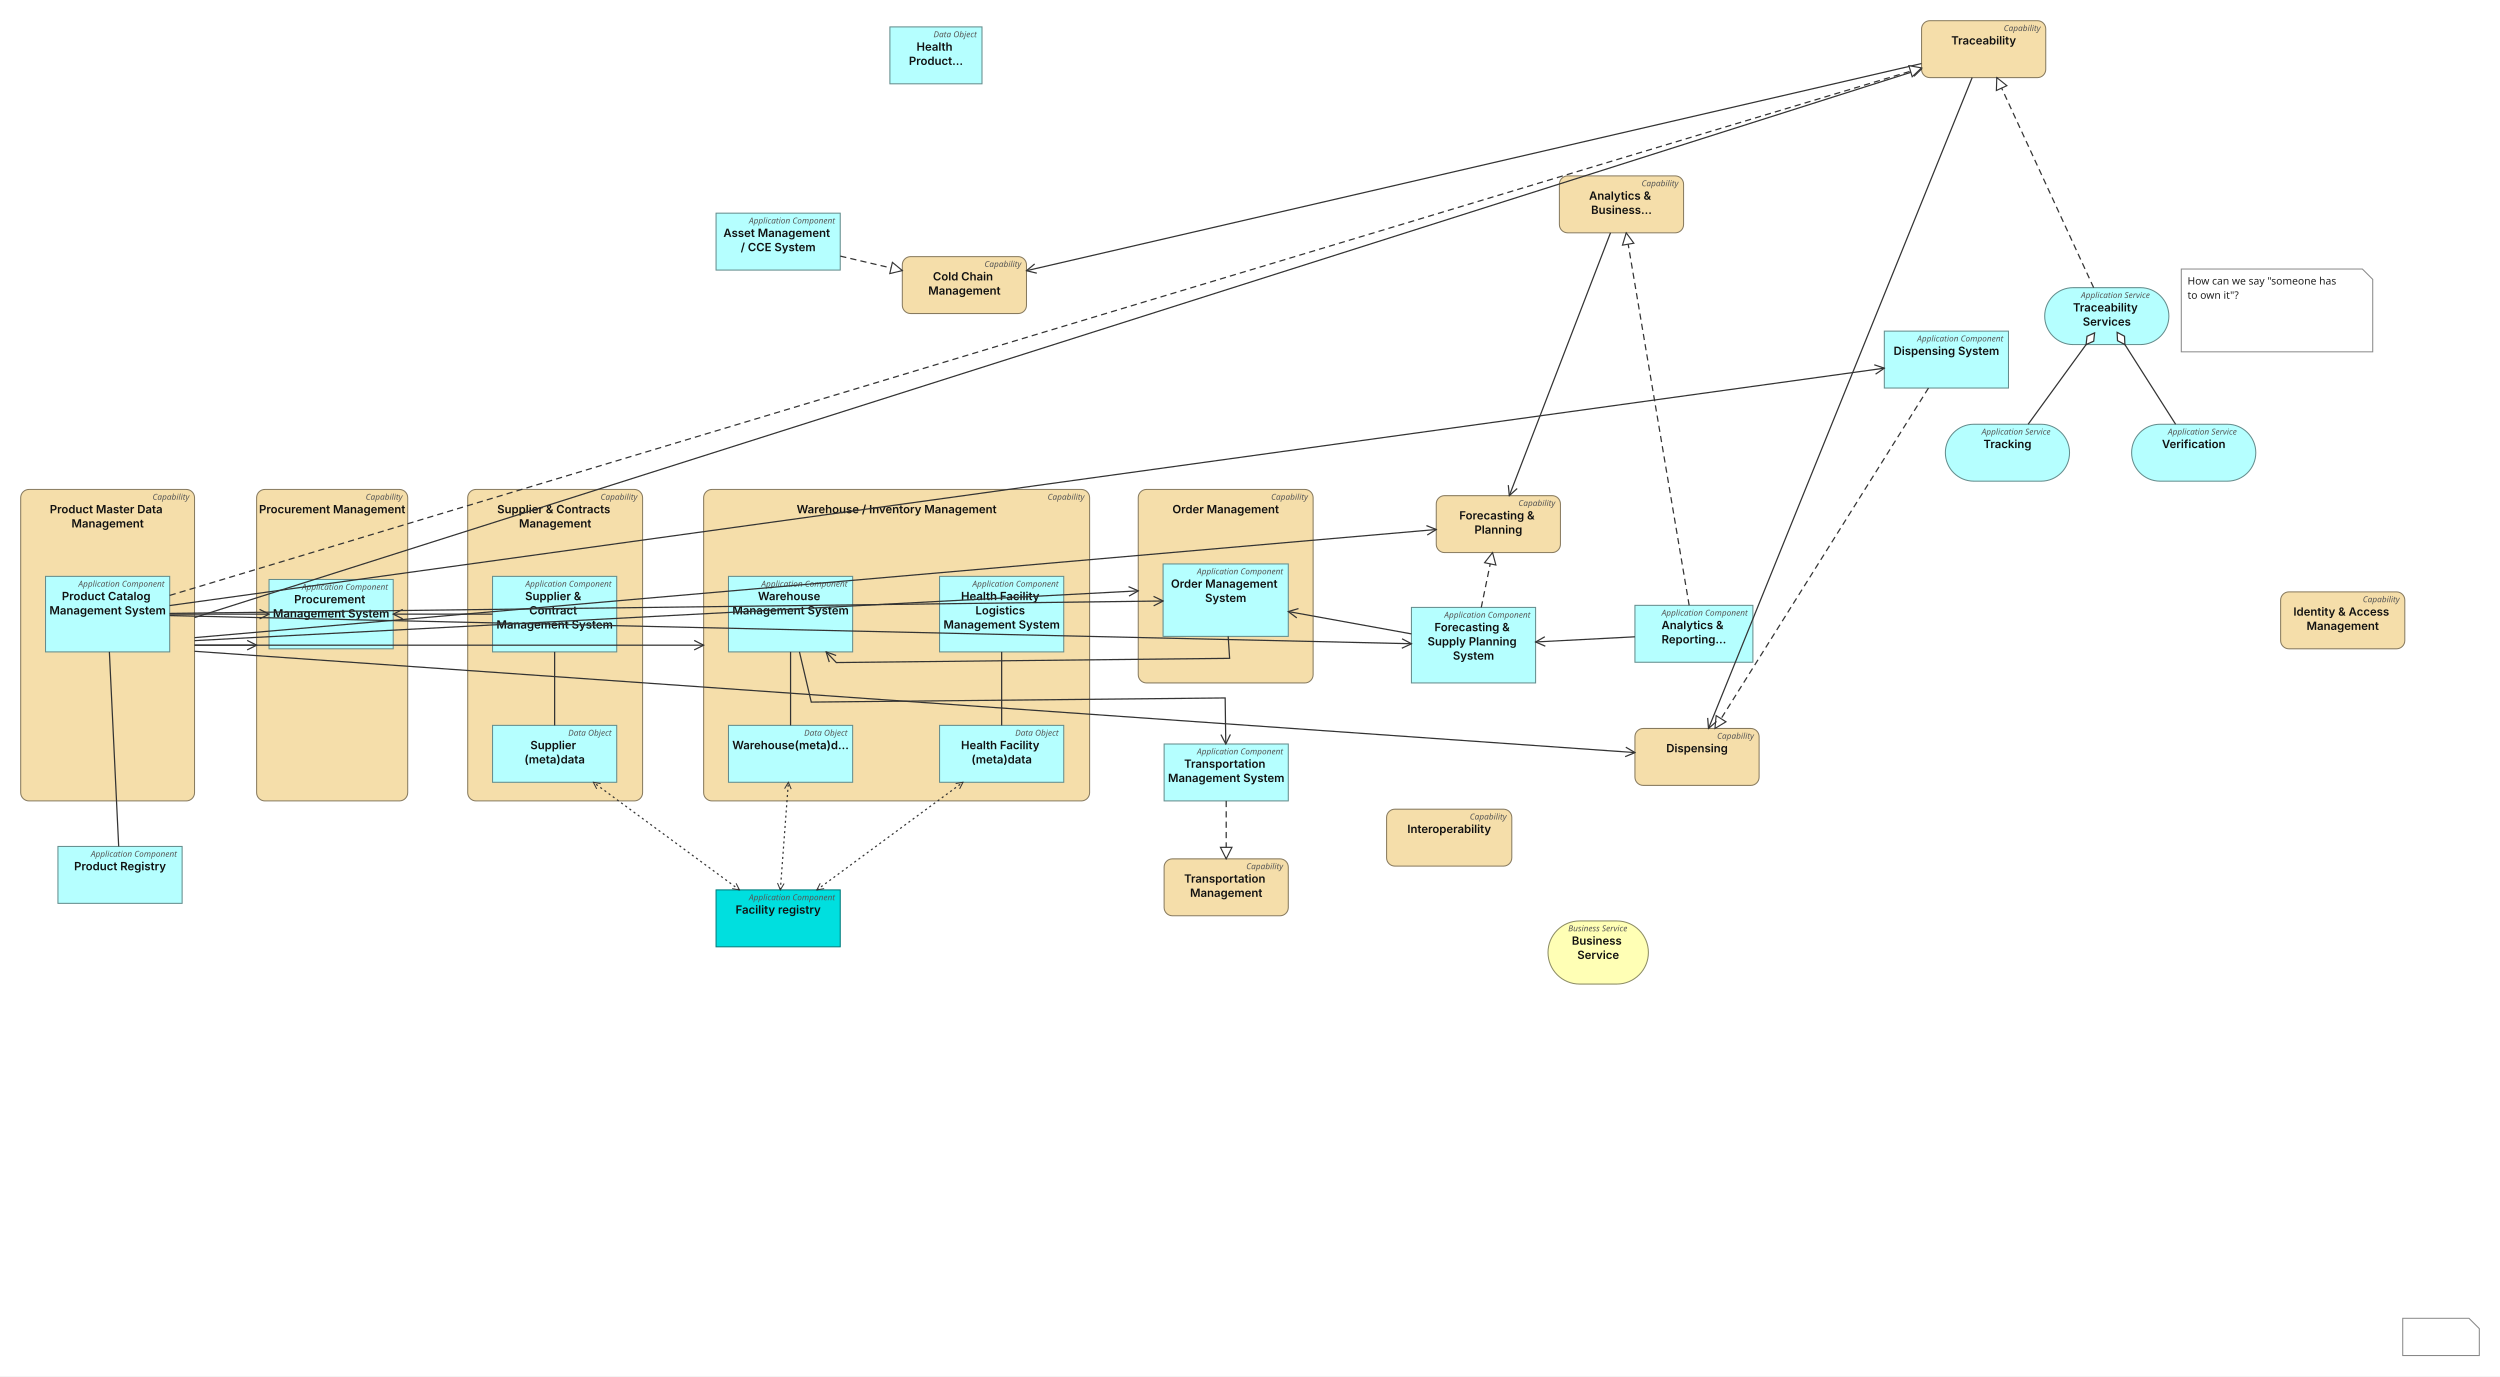
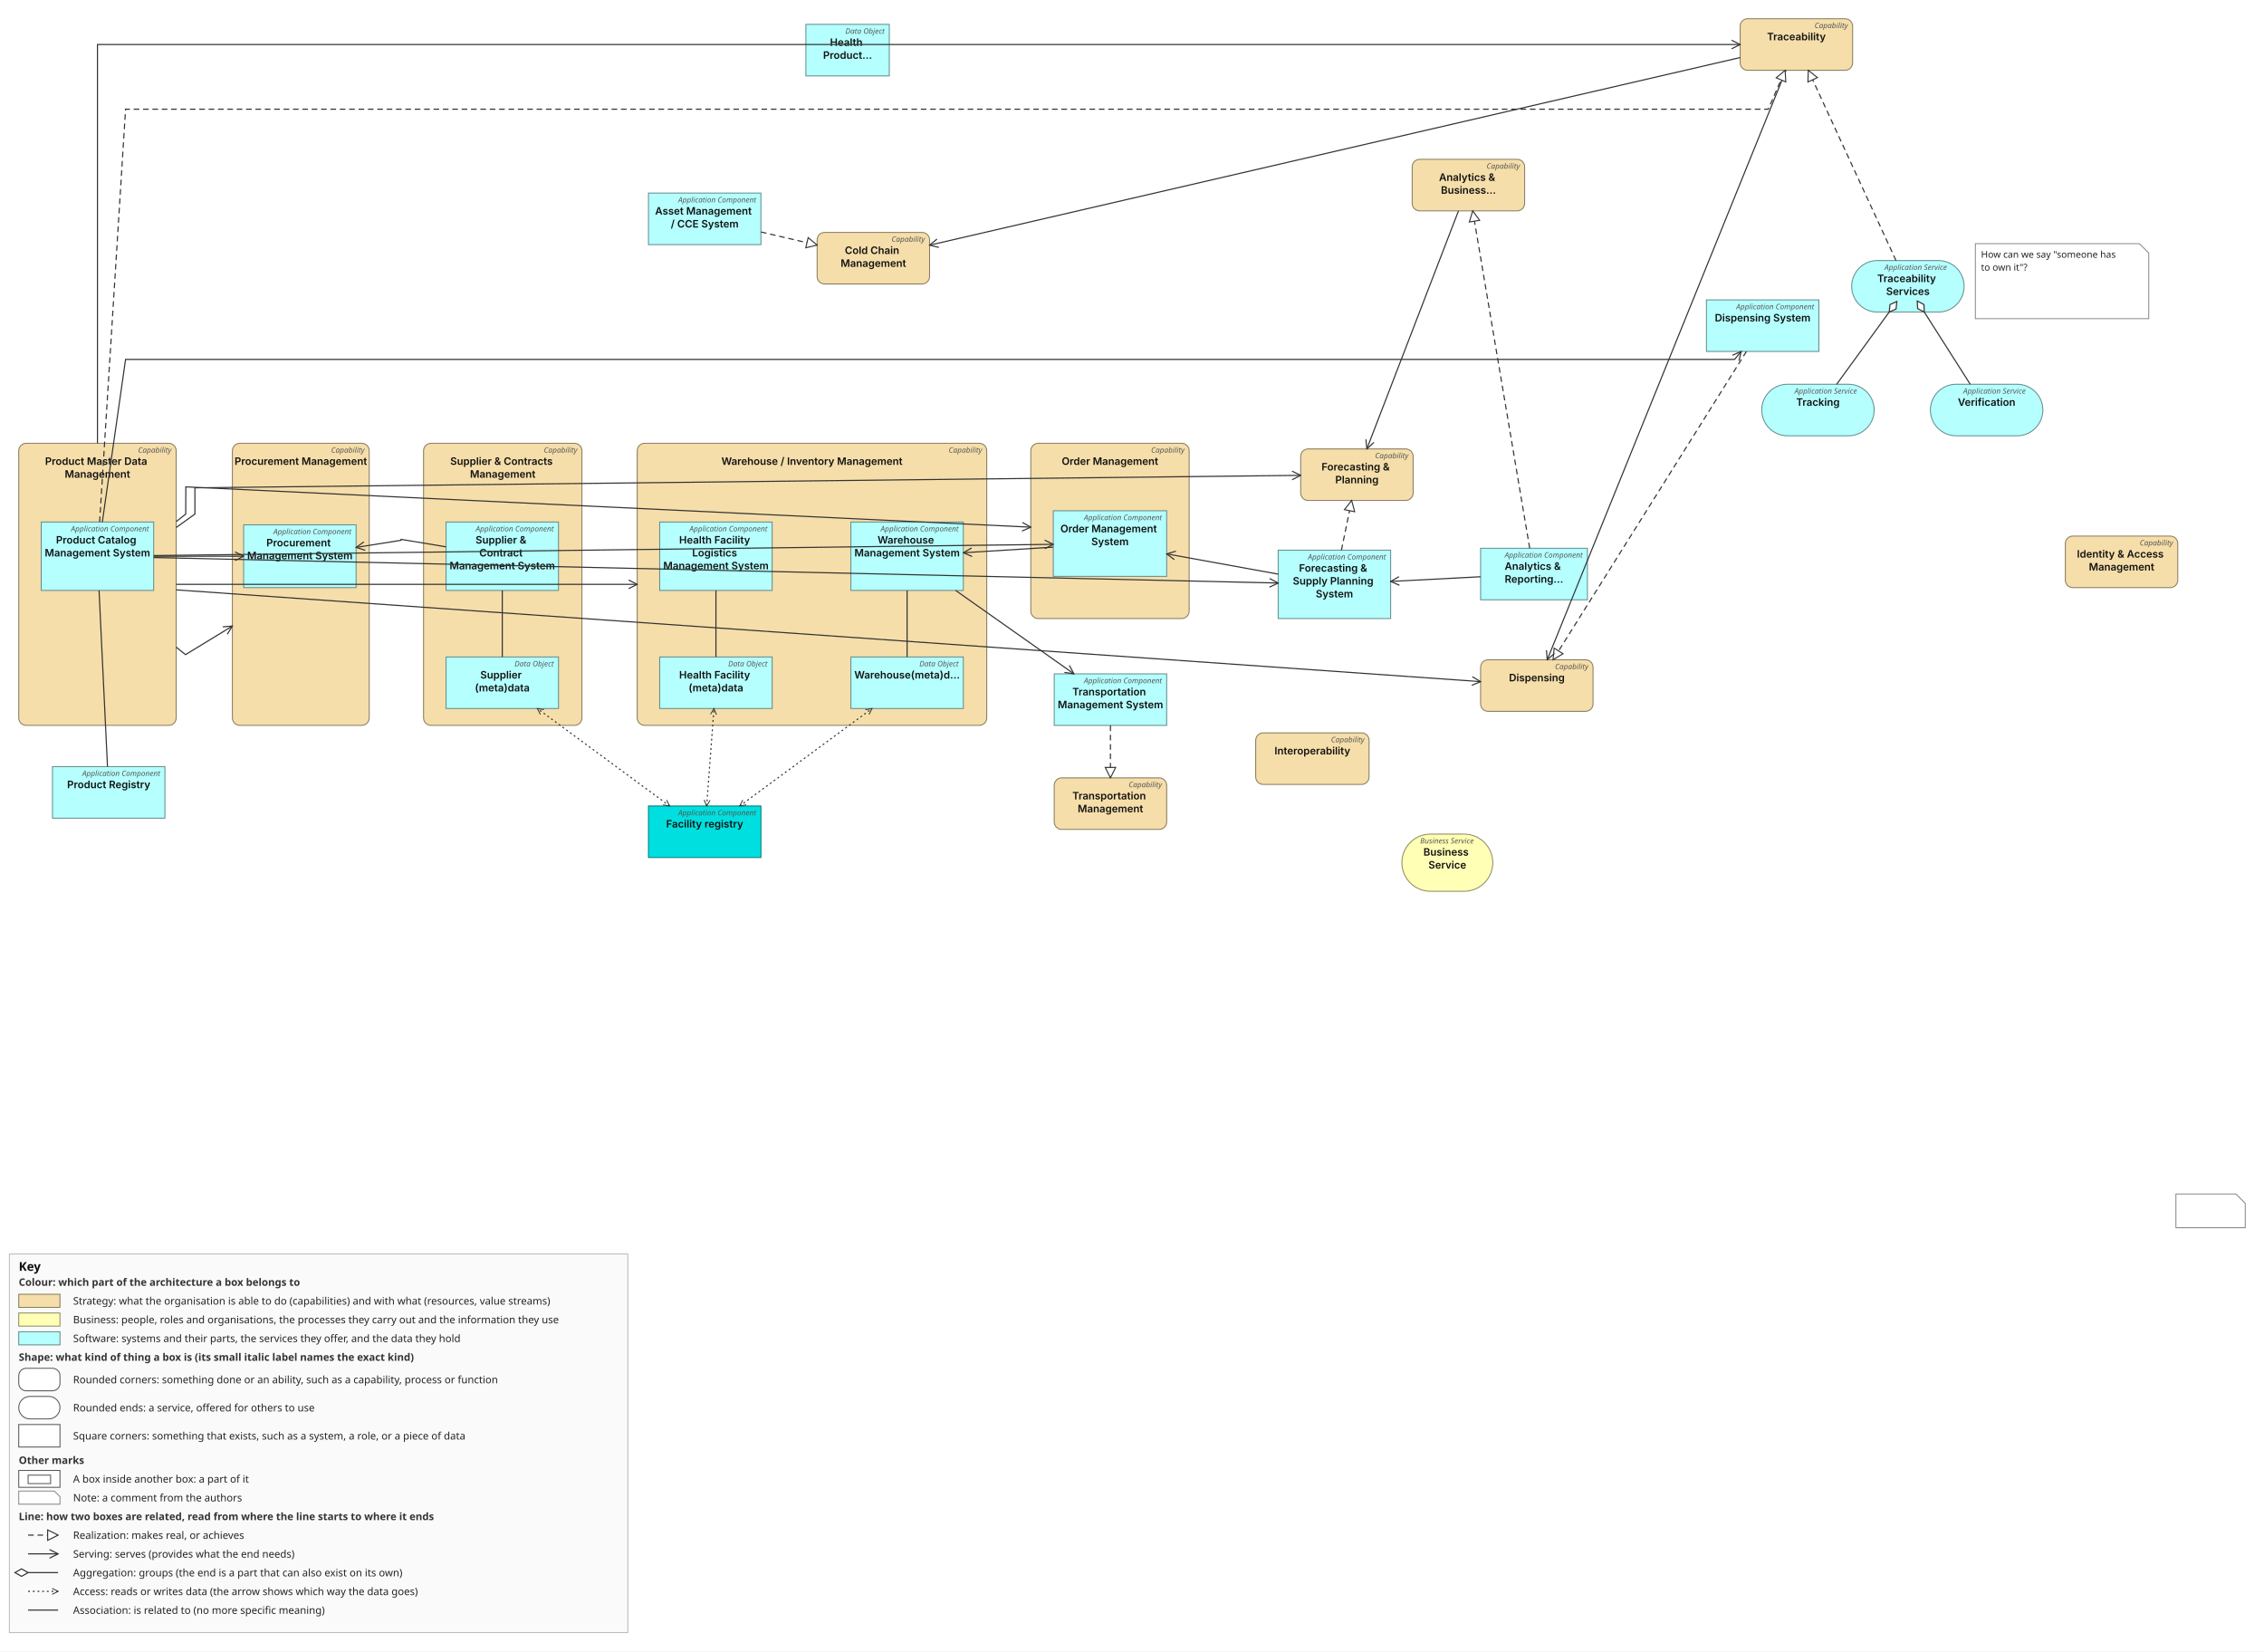
- <svg xmlns="http://www.w3.org/2000/svg" viewBox="148 382 2416 1330" width="2416" height="1330" role="img" aria-labelledby="av-title">
+ <svg xmlns="http://www.w3.org/2000/svg" viewBox="148 382 2416 1762" width="2416" height="1762" role="img" aria-labelledby="av-title">
  <style>
.av-name{font:600 11px system-ui,-apple-system,"Segoe UI",sans-serif;fill:#111}
.av-type{font:italic 8px system-ui,sans-serif;fill:#555}
.av-group{font:600 11px system-ui,sans-serif;fill:#333}
.av-note{font:10px system-ui,sans-serif;fill:#222}
+ .av-key{font:11px system-ui,sans-serif;fill:#222}
+ .av-keyh{font:600 11px system-ui,sans-serif;fill:#333}
+ .av-keyt{font:700 13px system-ui,sans-serif;fill:#111}
.av-rel{font:9px system-ui,sans-serif;fill:#333;paint-order:stroke;stroke:#fff;stroke-width:3px}
a:hover rect,a:hover polygon,a:focus rect,a:focus polygon{stroke:#06c;stroke-width:2.5}
</style>
  <defs>
    <marker id="arrow-open" viewBox="0 0 12 12" refX="11" refY="6" markerWidth="11" markerHeight="11" orient="auto-start-reverse" markerUnits="userSpaceOnUse">
      <path d="M1 1 L11 6 L1 11" fill="none" stroke="#333" stroke-width="1.3" />
    </marker>
    <marker id="arrow-filled" viewBox="0 0 12 12" refX="11" refY="6" markerWidth="11" markerHeight="11" orient="auto-start-reverse" markerUnits="userSpaceOnUse">
      <path d="M1 1 L11 6 L1 11 Z" fill="#333" />
    </marker>
    <marker id="arrow-small" viewBox="0 0 10 10" refX="9" refY="5" markerWidth="8" markerHeight="8" orient="auto-start-reverse" markerUnits="userSpaceOnUse">
      <path d="M1 1 L9 5 L1 9" fill="none" stroke="#333" stroke-width="1.2" />
    </marker>
    <marker id="triangle-hollow" viewBox="0 0 14 14" refX="13" refY="7" markerWidth="13" markerHeight="13" orient="auto-start-reverse" markerUnits="userSpaceOnUse">
      <path d="M1 1 L13 7 L1 13 Z" fill="#fff" stroke="#333" stroke-width="1.2" />
    </marker>
    <marker id="diamond-filled" viewBox="0 0 16 10" refX="1" refY="5" markerWidth="16" markerHeight="10" orient="auto-start-reverse" markerUnits="userSpaceOnUse">
      <path d="M1 5 L8 1 L15 5 L8 9 Z" fill="#333" />
    </marker>
    <marker id="diamond-hollow" viewBox="0 0 16 10" refX="1" refY="5" markerWidth="16" markerHeight="10" orient="auto-start-reverse" markerUnits="userSpaceOnUse">
      <path d="M1 5 L8 1 L15 5 L8 9 Z" fill="#fff" stroke="#333" stroke-width="1.2" />
    </marker>
    <marker id="dot" viewBox="0 0 8 8" refX="4" refY="4" markerWidth="7" markerHeight="7" orient="auto" markerUnits="userSpaceOnUse">
      <circle cx="4" cy="4" r="3.2" fill="#333" />
    </marker>
    <pattern id="missing" width="8" height="8" patternUnits="userSpaceOnUse" patternTransform="rotate(45)">
      <rect width="8" height="8" fill="#fff" />
      <line x1="0" y1="0" x2="0" y2="8" stroke="#d33" stroke-width="2" />
    </pattern>
  </defs>
-   <rect x="148" y="382" width="2416" height="1330" fill="#fff" />
-   <a href="../../../en/dpi-h-ra/archimate/0.2.0/elements/id-4f7d1037d878435aa3a0fbdcee0c685b/" target="_top">
+   <rect x="148" y="382" width="2416" height="1762" fill="#fff" />
+   <a href="../../../en/dpi-h-ra/archimate/0.2.0/elements/forecasting-supply-planning-system/" target="_top">
    <rect x="1512" y="969" width="120" height="73" fill="#b5ffff" stroke="#648c8c" stroke-width="1" />
    <text class="av-type" x="1627" y="979" text-anchor="end">Application Component</text>
    <text class="av-name" x="1572" y="992" text-anchor="middle">
      <tspan x="1572" dy="0">Forecasting &amp;</tspan>
      <tspan x="1572" dy="13.75">Supply Planning</tspan>
      <tspan x="1572" dy="13.75">System</tspan>
    </text>
  </a>
-   <a href="../../../en/dpi-h-ra/archimate/0.2.0/elements/id-ba1ec21bae4641378c56f714f72042d7/" target="_top">
+   <a href="../../../en/dpi-h-ra/archimate/0.2.0/elements/transportation-management-system/" target="_top">
    <rect x="1273" y="1101" width="120" height="55" fill="#b5ffff" stroke="#648c8c" stroke-width="1" />
    <text class="av-type" x="1388" y="1111" text-anchor="end">Application Component</text>
    <text class="av-name" x="1333" y="1124" text-anchor="middle">
      <tspan x="1333" dy="0">Transportation</tspan>
      <tspan x="1333" dy="13.75">Management System</tspan>
    </text>
  </a>
-   <a href="../../../en/dpi-h-ra/archimate/0.2.0/elements/id-370b6bdcb29449c9be74644ffacc94aa/" target="_top">
+   <a href="../../../en/dpi-h-ra/archimate/0.2.0/elements/dispensing-system/" target="_top">
    <rect x="1969" y="702" width="120" height="55" fill="#b5ffff" stroke="#648c8c" stroke-width="1" />
    <text class="av-type" x="2084" y="712" text-anchor="end">Application Component</text>
    <text class="av-name" x="2029" y="725" text-anchor="middle">
      <tspan x="2029" dy="0">Dispensing System</tspan>
    </text>
  </a>
-   <a href="../../../en/dpi-h-ra/archimate/0.2.0/elements/id-3fd92d497ca040c8a436f355c0b68770/" target="_top">
+   <a href="../../../en/dpi-h-ra/archimate/0.2.0/elements/analytics-reporting-platform/" target="_top">
    <rect x="1728" y="967" width="114" height="55" fill="#b5ffff" stroke="#648c8c" stroke-width="1" />
    <text class="av-type" x="1837" y="977" text-anchor="end">Application Component</text>
    <text class="av-name" x="1785" y="990" text-anchor="middle">
      <tspan x="1785" dy="0">Analytics &amp;</tspan>
      <tspan x="1785" dy="13.75">Reporting…</tspan>
    </text>
  </a>
-   <a href="../../../en/dpi-h-ra/archimate/0.2.0/elements/id-615467fd36ab4ef083847eee4aeb8ec5/" target="_top">
+   <a href="../../../en/dpi-h-ra/archimate/0.2.0/elements/identity-access-management/" target="_top">
    <rect x="2352" y="954" width="120" height="55" rx="8" fill="#f5deaa" stroke="#877a5e" stroke-width="1" />
    <text class="av-type" x="2467" y="964" text-anchor="end">Capability</text>
    <text class="av-name" x="2412" y="977" text-anchor="middle">
      <tspan x="2412" dy="0">Identity &amp; Access</tspan>
      <tspan x="2412" dy="13.75">Management</tspan>
    </text>
  </a>
-   <a href="../../../en/dpi-h-ra/archimate/0.2.0/elements/id-e2ed4ab2df2f4090aca7ca6864e2972e/" target="_top">
+   <a href="../../../en/dpi-h-ra/archimate/0.2.0/elements/asset-management-cce-system/" target="_top">
    <rect x="840" y="588" width="120" height="55" fill="#b5ffff" stroke="#648c8c" stroke-width="1" />
    <text class="av-type" x="955" y="598" text-anchor="end">Application Component</text>
    <text class="av-name" x="900" y="611" text-anchor="middle">
      <tspan x="900" dy="0">Asset Management</tspan>
      <tspan x="900" dy="13.75">/ CCE System</tspan>
    </text>
  </a>
-   <a href="../../../en/dpi-h-ra/archimate/0.2.0/elements/id-4fa548b8175c4937b46f9d11f9e974ae/" target="_top">
+   <a href="../../../en/dpi-h-ra/archimate/0.2.0/elements/interoperability/" target="_top">
    <rect x="1488" y="1164" width="121" height="55" rx="8" fill="#f5deaa" stroke="#877a5e" stroke-width="1" />
    <text class="av-type" x="1604" y="1174" text-anchor="end">Capability</text>
    <text class="av-name" x="1548.5" y="1187" text-anchor="middle">
      <tspan x="1548.5" dy="0">Interoperability</tspan>
    </text>
  </a>
-   <a href="../../../en/dpi-h-ra/archimate/0.2.0/elements/id-5f6d9b9678824b37b95952735420ae8d/" target="_top">
+   <a href="../../../en/dpi-h-ra/archimate/0.2.0/elements/facility-registry/" target="_top">
    <rect x="840" y="1242" width="120" height="55" fill="#00dfdf" stroke="#007b7b" stroke-width="1" />
    <text class="av-type" x="955" y="1252" text-anchor="end">Application Component</text>
    <text class="av-name" x="900" y="1265" text-anchor="middle">
      <tspan x="900" dy="0">Facility registry</tspan>
    </text>
  </a>
-   <a href="../../../en/dpi-h-ra/archimate/0.2.0/elements/id-fdce32337758449aab42701096622582/" target="_top">
+   <a href="../../../en/dpi-h-ra/archimate/0.2.0/elements/traceability-services/" target="_top">
    <rect x="2124" y="660" width="120" height="55" rx="27.5" fill="#b5ffff" stroke="#648c8c" stroke-width="1" />
    <text class="av-type" x="2225.667" y="670" text-anchor="end">Application Service</text>
    <text class="av-name" x="2184" y="683" text-anchor="middle">
      <tspan x="2184" dy="0">Traceability</tspan>
      <tspan x="2184" dy="13.75">Services</tspan>
    </text>
  </a>
-   <a href="../../../en/dpi-h-ra/archimate/0.2.0/elements/id-49566812cc844dc4b1c2a1c08aac20a5/" target="_top">
+   <a href="../../../en/dpi-h-ra/archimate/0.2.0/elements/tracking/" target="_top">
    <rect x="2028" y="792" width="120" height="55" rx="27.5" fill="#b5ffff" stroke="#648c8c" stroke-width="1" />
    <text class="av-type" x="2129.667" y="802" text-anchor="end">Application Service</text>
    <text class="av-name" x="2088" y="815" text-anchor="middle">
      <tspan x="2088" dy="0">Tracking</tspan>
    </text>
  </a>
-   <a href="../../../en/dpi-h-ra/archimate/0.2.0/elements/id-32999d2977774d8e96b486173dbfd01d/" target="_top">
+   <a href="../../../en/dpi-h-ra/archimate/0.2.0/elements/verification/" target="_top">
    <rect x="2208" y="792" width="120" height="55" rx="27.5" fill="#b5ffff" stroke="#648c8c" stroke-width="1" />
    <text class="av-type" x="2309.667" y="802" text-anchor="end">Application Service</text>
    <text class="av-name" x="2268" y="815" text-anchor="middle">
      <tspan x="2268" dy="0">Verification</tspan>
    </text>
  </a>
  <g class="av-n">
    <polygon points="2256,642 2431,642 2441,652 2441,722 2256,722" fill="#ffffff" stroke="#888" />
    <text class="av-note" x="2262" y="657">
      <tspan x="2262" dy="0">How can we say "someone has</tspan>
      <tspan x="2262" dy="13.75">to own it"?</tspan>
    </text>
  </g>
-   <a href="../../../en/dpi-h-ra/archimate/0.2.0/elements/id-783de50de1ae4db7b52cdfd21002d938/" target="_top">
+   <a href="../../../en/dpi-h-ra/archimate/0.2.0/elements/health-product-data/" target="_top">
    <rect x="1008" y="408" width="89" height="55" fill="#b5ffff" stroke="#648c8c" stroke-width="1" />
    <text class="av-type" x="1092" y="418" text-anchor="end">Data Object</text>
    <text class="av-name" x="1052.5" y="431" text-anchor="middle">
      <tspan x="1052.5" dy="0">Health</tspan>
      <tspan x="1052.5" dy="13.75">Product…</tspan>
    </text>
  </a>
-   <a href="../../../en/dpi-h-ra/archimate/0.2.0/elements/id-e53b31972646454384c78f3380f5c40e/" target="_top">
+   <a href="../../../en/dpi-h-ra/archimate/0.2.0/elements/forecasting-planning/" target="_top">
    <rect x="1536" y="861" width="120" height="55" rx="8" fill="#f5deaa" stroke="#877a5e" stroke-width="1" />
    <text class="av-type" x="1651" y="871" text-anchor="end">Capability</text>
    <text class="av-name" x="1596" y="884" text-anchor="middle">
      <tspan x="1596" dy="0">Forecasting &amp;</tspan>
      <tspan x="1596" dy="13.75">Planning</tspan>
    </text>
  </a>
-   <a href="../../../en/dpi-h-ra/archimate/0.2.0/elements/id-f9c2f2cd09fd4799ac06f33ed88bb61c/" target="_top">
+   <a href="../../../en/dpi-h-ra/archimate/0.2.0/elements/order-management/" target="_top">
    <rect x="1248" y="855" width="169" height="187" rx="8" fill="#f5deaa" stroke="#877a5e" stroke-width="1" />
    <text class="av-type" x="1412" y="865" text-anchor="end">Capability</text>
    <text class="av-name" x="1332.5" y="878" text-anchor="middle">
      <tspan x="1332.5" dy="0">Order Management</tspan>
    </text>
  </a>
-   <a href="../../../en/dpi-h-ra/archimate/0.2.0/elements/id-f6022dce920d4f828581dd2f7e15280f/" target="_top">
+   <a href="../../../en/dpi-h-ra/archimate/0.2.0/elements/order-management-system/" target="_top">
    <rect x="1272" y="927" width="121" height="70" fill="#b5ffff" stroke="#648c8c" stroke-width="1" />
    <text class="av-type" x="1388" y="937" text-anchor="end">Application Component</text>
    <text class="av-name" x="1332.5" y="950" text-anchor="middle">
      <tspan x="1332.5" dy="0">Order Management</tspan>
      <tspan x="1332.5" dy="13.75">System</tspan>
    </text>
  </a>
-   <a href="../../../en/dpi-h-ra/archimate/0.2.0/elements/id-9825f8c281d74fa5a9ec0171e246fb27/" target="_top">
+   <a href="../../../en/dpi-h-ra/archimate/0.2.0/elements/procurement-management/" target="_top">
    <rect x="396" y="855" width="146" height="301" rx="8" fill="#f5deaa" stroke="#877a5e" stroke-width="1" />
    <text class="av-type" x="537" y="865" text-anchor="end">Capability</text>
    <text class="av-name" x="469" y="878" text-anchor="middle">
      <tspan x="469" dy="0">Procurement Management</tspan>
    </text>
  </a>
-   <a href="../../../en/dpi-h-ra/archimate/0.2.0/elements/id-58832f74225140c38ddc4ebaa5fef90c/" target="_top">
+   <a href="../../../en/dpi-h-ra/archimate/0.2.0/elements/procurement-management-system/" target="_top">
    <rect x="408" y="942" width="120" height="67" fill="#b5ffff" stroke="#648c8c" stroke-width="1" />
    <text class="av-type" x="523" y="952" text-anchor="end">Application Component</text>
    <text class="av-name" x="468" y="965" text-anchor="middle">
      <tspan x="468" dy="0">Procurement</tspan>
      <tspan x="468" dy="13.75">Management System</tspan>
    </text>
  </a>
-   <a href="../../../en/dpi-h-ra/archimate/0.2.0/elements/id-b37bf4947ec9430197f9056d283eb5b0/" target="_top">
+   <a href="../../../en/dpi-h-ra/archimate/0.2.0/elements/transportation-management/" target="_top">
    <rect x="1273" y="1212" width="120" height="55" rx="8" fill="#f5deaa" stroke="#877a5e" stroke-width="1" />
    <text class="av-type" x="1388" y="1222" text-anchor="end">Capability</text>
    <text class="av-name" x="1333" y="1235" text-anchor="middle">
      <tspan x="1333" dy="0">Transportation</tspan>
      <tspan x="1333" dy="13.75">Management</tspan>
    </text>
  </a>
-   <a href="../../../en/dpi-h-ra/archimate/0.2.0/elements/id-2d603034c4194b058762690fd6415ff0/" target="_top">
+   <a href="../../../en/dpi-h-ra/archimate/0.2.0/elements/warehouse-inventory-management/" target="_top">
    <rect x="828" y="855" width="373" height="301" rx="8" fill="#f5deaa" stroke="#877a5e" stroke-width="1" />
    <text class="av-type" x="1196" y="865" text-anchor="end">Capability</text>
    <text class="av-name" x="1014.5" y="878" text-anchor="middle">
      <tspan x="1014.5" dy="0">Warehouse / Inventory Management</tspan>
    </text>
  </a>
-   <a href="../../../en/dpi-h-ra/archimate/0.2.0/elements/id-35d0806bcb5c46fab5102d75de09558f/" target="_top">
+   <a href="../../../en/dpi-h-ra/archimate/0.2.0/elements/warehouse-management-system/" target="_top">
+     <rect x="1056" y="939" width="120" height="73" fill="#b5ffff" stroke="#648c8c" stroke-width="1" />
+     <text class="av-type" x="1171" y="949" text-anchor="end">Application Component</text>
+     <text class="av-name" x="1116" y="962" text-anchor="middle">
+       <tspan x="1116" dy="0">Warehouse</tspan>
+       <tspan x="1116" dy="13.75">Management System</tspan>
+     </text>
+   </a>
+   <a href="../../../en/dpi-h-ra/archimate/0.2.0/elements/health-facility-logistics-management-system/" target="_top">
    <rect x="852" y="939" width="120" height="73" fill="#b5ffff" stroke="#648c8c" stroke-width="1" />
    <text class="av-type" x="967" y="949" text-anchor="end">Application Component</text>
    <text class="av-name" x="912" y="962" text-anchor="middle">
-       <tspan x="912" dy="0">Warehouse</tspan>
+       <tspan x="912" dy="0">Health Facility</tspan>
+       <tspan x="912" dy="13.75">Logistics</tspan>
      <tspan x="912" dy="13.75">Management System</tspan>
    </text>
  </a>
-   <a href="../../../en/dpi-h-ra/archimate/0.2.0/elements/id-67637a829ea744cb930ac67459bc9894/" target="_top">
-     <rect x="1056" y="939" width="120" height="73" fill="#b5ffff" stroke="#648c8c" stroke-width="1" />
-     <text class="av-type" x="1171" y="949" text-anchor="end">Application Component</text>
-     <text class="av-name" x="1116" y="962" text-anchor="middle">
-       <tspan x="1116" dy="0">Health Facility</tspan>
-       <tspan x="1116" dy="13.75">Logistics</tspan>
-       <tspan x="1116" dy="13.75">Management System</tspan>
-     </text>
-   </a>
-   <a href="../../../en/dpi-h-ra/archimate/0.2.0/elements/id-c693e10fa7d2459280f8937d802f823c/" target="_top">
+   <a href="../../../en/dpi-h-ra/archimate/0.2.0/elements/warehouse-meta-data/" target="_top">
+     <rect x="1056" y="1083" width="120" height="55" fill="#b5ffff" stroke="#648c8c" stroke-width="1" />
+     <text class="av-type" x="1171" y="1093" text-anchor="end">Data Object</text>
+     <text class="av-name" x="1116" y="1106" text-anchor="middle">
+       <tspan x="1116" dy="0">Warehouse(meta)d…</tspan>
+     </text>
+   </a>
+   <a href="../../../en/dpi-h-ra/archimate/0.2.0/elements/health-facility-meta-data/" target="_top">
    <rect x="852" y="1083" width="120" height="55" fill="#b5ffff" stroke="#648c8c" stroke-width="1" />
    <text class="av-type" x="967" y="1093" text-anchor="end">Data Object</text>
    <text class="av-name" x="912" y="1106" text-anchor="middle">
-       <tspan x="912" dy="0">Warehouse(meta)d…</tspan>
-     </text>
-   </a>
-   <a href="../../../en/dpi-h-ra/archimate/0.2.0/elements/id-73b79ca58c6b4b008398c22ead97bf24/" target="_top">
-     <rect x="1056" y="1083" width="120" height="55" fill="#b5ffff" stroke="#648c8c" stroke-width="1" />
-     <text class="av-type" x="1171" y="1093" text-anchor="end">Data Object</text>
-     <text class="av-name" x="1116" y="1106" text-anchor="middle">
-       <tspan x="1116" dy="0">Health Facility</tspan>
-       <tspan x="1116" dy="13.75">(meta)data</tspan>
-     </text>
-   </a>
-   <a href="../../../en/dpi-h-ra/archimate/0.2.0/elements/id-e88f6d077d31407bb1af5f2ecfd3b48a/" target="_top">
+       <tspan x="912" dy="0">Health Facility</tspan>
+       <tspan x="912" dy="13.75">(meta)data</tspan>
+     </text>
+   </a>
+   <a href="../../../en/dpi-h-ra/archimate/0.2.0/elements/traceability/" target="_top">
    <rect x="2005" y="402" width="120" height="55" rx="8" fill="#f5deaa" stroke="#877a5e" stroke-width="1" />
    <text class="av-type" x="2120" y="412" text-anchor="end">Capability</text>
    <text class="av-name" x="2065" y="425" text-anchor="middle">
      <tspan x="2065" dy="0">Traceability</tspan>
    </text>
  </a>
-   <a href="../../../en/dpi-h-ra/archimate/0.2.0/elements/id-fb45f12f12df4939927654027e6a54e1/" target="_top">
+   <a href="../../../en/dpi-h-ra/archimate/0.2.0/elements/cold-chain-management/" target="_top">
    <rect x="1020" y="630" width="120" height="55" rx="8" fill="#f5deaa" stroke="#877a5e" stroke-width="1" />
    <text class="av-type" x="1135" y="640" text-anchor="end">Capability</text>
    <text class="av-name" x="1080" y="653" text-anchor="middle">
      <tspan x="1080" dy="0">Cold Chain</tspan>
      <tspan x="1080" dy="13.75">Management</tspan>
    </text>
  </a>
-   <a href="../../../en/dpi-h-ra/archimate/0.2.0/elements/id-3d0c2c2525ed4131ae533eed8893d4d0/" target="_top">
+   <a href="../../../en/dpi-h-ra/archimate/0.2.0/elements/analytics-business-intelligence/" target="_top">
    <rect x="1655" y="552" width="120" height="55" rx="8" fill="#f5deaa" stroke="#877a5e" stroke-width="1" />
    <text class="av-type" x="1770" y="562" text-anchor="end">Capability</text>
    <text class="av-name" x="1715" y="575" text-anchor="middle">
      <tspan x="1715" dy="0">Analytics &amp;</tspan>
      <tspan x="1715" dy="13.75">Business…</tspan>
    </text>
  </a>
-   <a href="../../../en/dpi-h-ra/archimate/0.2.0/elements/id-f9f30d3e83e24a8daa3393eebb0838eb/" target="_top">
+   <a href="../../../en/dpi-h-ra/archimate/0.2.0/elements/dispensing/" target="_top">
    <rect x="1728" y="1086" width="120" height="55" rx="8" fill="#f5deaa" stroke="#877a5e" stroke-width="1" />
    <text class="av-type" x="1843" y="1096" text-anchor="end">Capability</text>
    <text class="av-name" x="1788" y="1109" text-anchor="middle">
      <tspan x="1788" dy="0">Dispensing</tspan>
    </text>
  </a>
-   <a href="../../../en/dpi-h-ra/archimate/0.2.0/elements/id-f3331a72444d4cc49391c25e0f7745fd/" target="_top">
+   <a href="../../../en/dpi-h-ra/archimate/0.2.0/elements/supplier-contracts-management/" target="_top">
    <rect x="600" y="855" width="169" height="301" rx="8" fill="#f5deaa" stroke="#877a5e" stroke-width="1" />
    <text class="av-type" x="764" y="865" text-anchor="end">Capability</text>
    <text class="av-name" x="684.5" y="878" text-anchor="middle">
      <tspan x="684.5" dy="0">Supplier &amp; Contracts</tspan>
      <tspan x="684.5" dy="13.75">Management</tspan>
    </text>
  </a>
-   <a href="../../../en/dpi-h-ra/archimate/0.2.0/elements/id-566242a824b24ede92c7b6593b827b94/" target="_top">
+   <a href="../../../en/dpi-h-ra/archimate/0.2.0/elements/supplier-contract-management-system/" target="_top">
    <rect x="624" y="939" width="120" height="73" fill="#b5ffff" stroke="#648c8c" stroke-width="1" />
    <text class="av-type" x="739" y="949" text-anchor="end">Application Component</text>
    <text class="av-name" x="684" y="962" text-anchor="middle">
      <tspan x="684" dy="0">Supplier &amp;</tspan>
      <tspan x="684" dy="13.75">Contract</tspan>
      <tspan x="684" dy="13.75">Management System</tspan>
    </text>
  </a>
-   <a href="../../../en/dpi-h-ra/archimate/0.2.0/elements/id-3c784d3ce7c9447cb8f9204ad485f7a6/" target="_top">
+   <a href="../../../en/dpi-h-ra/archimate/0.2.0/elements/supplier-meta-data/" target="_top">
    <rect x="624" y="1083" width="120" height="55" fill="#b5ffff" stroke="#648c8c" stroke-width="1" />
    <text class="av-type" x="739" y="1093" text-anchor="end">Data Object</text>
    <text class="av-name" x="684" y="1106" text-anchor="middle">
      <tspan x="684" dy="0">Supplier</tspan>
      <tspan x="684" dy="13.75">(meta)data</tspan>
    </text>
  </a>
-   <a href="../../../en/dpi-h-ra/archimate/0.2.0/elements/id-366955c9809942bc8a57d0a77c11d202/" target="_top">
+   <a href="../../../en/dpi-h-ra/archimate/0.2.0/elements/product-master-data-management/" target="_top">
    <rect x="168" y="855" width="168" height="301" rx="8" fill="#f5deaa" stroke="#877a5e" stroke-width="1" />
    <text class="av-type" x="331" y="865" text-anchor="end">Capability</text>
    <text class="av-name" x="252" y="878" text-anchor="middle">
      <tspan x="252" dy="0">Product Master Data</tspan>
      <tspan x="252" dy="13.75">Management</tspan>
    </text>
  </a>
-   <a href="../../../en/dpi-h-ra/archimate/0.2.0/elements/id-bb1fc1b7425444ed8a0c420bec960edd/" target="_top">
+   <a href="../../../en/dpi-h-ra/archimate/0.2.0/elements/product-catalog-management-system/" target="_top">
    <rect x="192" y="939" width="120" height="73" fill="#b5ffff" stroke="#648c8c" stroke-width="1" />
    <text class="av-type" x="307" y="949" text-anchor="end">Application Component</text>
    <text class="av-name" x="252" y="962" text-anchor="middle">
      <tspan x="252" dy="0">Product Catalog</tspan>
      <tspan x="252" dy="13.75">Management System</tspan>
    </text>
  </a>
  <g class="av-n">
    <polygon points="2470,1656 2534,1656 2544,1666 2544,1692 2470,1692" fill="#ffffff" stroke="#888" />
    <text class="av-note" x="2476" y="1671">
      <tspan x="2476" dy="0" />
    </text>
  </g>
-   <a href="../../../en/dpi-h-ra/archimate/0.2.0/elements/id-851fb25bdcc54dd88f3c2c64281e2277/" target="_top">
+   <a href="../../../en/dpi-h-ra/archimate/0.2.0/elements/business-service/" target="_top">
    <rect x="1644" y="1272" width="97" height="61" rx="30.5" fill="#ffffb5" stroke="#8c8c64" stroke-width="1" />
    <text class="av-type" x="1720.667" y="1282" text-anchor="end">Business Service</text>
    <text class="av-name" x="1692.5" y="1295" text-anchor="middle">
      <tspan x="1692.5" dy="0">Business</tspan>
      <tspan x="1692.5" dy="13.75">Service</tspan>
    </text>
  </a>
-   <a href="../../../en/dpi-h-ra/archimate/0.2.0/elements/id-59c26d672a4248e0bb83cf4d26cba10c/" target="_top">
+   <a href="../../../en/dpi-h-ra/archimate/0.2.0/elements/product-registry/" target="_top">
    <rect x="204" y="1200" width="120" height="55" fill="#b5ffff" stroke="#648c8c" stroke-width="1" />
    <text class="av-type" x="319" y="1210" text-anchor="end">Application Component</text>
    <text class="av-name" x="264" y="1223" text-anchor="middle">
      <tspan x="264" dy="0">Product Registry</tspan>
    </text>
  </a>
  <a href="../../../en/dpi-h-ra/archimate/0.2.0/relationships/id-63783454de7b493f8981cbbe8360d486/" target="_top">
    <path d="M1579.5 969 L1590.4 916" fill="none" stroke="#333" stroke-width="1.2" stroke-dasharray="6 4" marker-end="url(#triangle-hollow)" />
    <path d="M1579.5 969 L1590.4 916" fill="none" stroke="transparent" stroke-width="8" />
  </a>
  <a href="../../../en/dpi-h-ra/archimate/0.2.0/relationships/id-e8f0fee58ff84beaa0bd71a8e94c0f06/" target="_top">
    <path d="M1512 994.6 L1393 973" fill="none" stroke="#333" stroke-width="1.2" marker-end="url(#arrow-open)" />
    <path d="M1512 994.6 L1393 973" fill="none" stroke="transparent" stroke-width="8" />
  </a>
  <a href="../../../en/dpi-h-ra/archimate/0.2.0/relationships/id-133d0f9678fb44df8acad9a7e9e2fe0f/" target="_top">
    <path d="M1333 1156 L1333 1212" fill="none" stroke="#333" stroke-width="1.2" stroke-dasharray="6 4" marker-end="url(#triangle-hollow)" />
    <path d="M1333 1156 L1333 1212" fill="none" stroke="transparent" stroke-width="8" />
  </a>
  <a href="../../../en/dpi-h-ra/archimate/0.2.0/relationships/id-7f62f3628774445fb91f61070f363723/" target="_top">
    <path d="M2011.7 757 L1805.3 1086" fill="none" stroke="#333" stroke-width="1.2" stroke-dasharray="6 4" marker-end="url(#triangle-hollow)" />
    <path d="M2011.7 757 L1805.3 1086" fill="none" stroke="transparent" stroke-width="8" />
  </a>
  <a href="../../../en/dpi-h-ra/archimate/0.2.0/relationships/id-0d2cbb692d5447298ffce87dd32cf098/" target="_top">
    <path d="M1780.4 967 L1719.6 607" fill="none" stroke="#333" stroke-width="1.2" stroke-dasharray="6 4" marker-end="url(#triangle-hollow)" />
    <path d="M1780.4 967 L1719.6 607" fill="none" stroke="transparent" stroke-width="8" />
  </a>
  <a href="../../../en/dpi-h-ra/archimate/0.2.0/relationships/id-f89c76f933534caea4be3030da0af3e1/" target="_top">
    <path d="M1728 997.4 L1632 1002.4" fill="none" stroke="#333" stroke-width="1.2" marker-end="url(#arrow-open)" />
    <path d="M1728 997.4 L1632 1002.4" fill="none" stroke="transparent" stroke-width="8" />
  </a>
  <a href="../../../en/dpi-h-ra/archimate/0.2.0/relationships/id-9f9e9fe3c0d64f409de68bd270f3879c/" target="_top">
    <path d="M960 629.5 L1020 643.5" fill="none" stroke="#333" stroke-width="1.2" stroke-dasharray="6 4" marker-end="url(#triangle-hollow)" />
    <path d="M960 629.5 L1020 643.5" fill="none" stroke="transparent" stroke-width="8" />
  </a>
  <a href="../../../en/dpi-h-ra/archimate/0.2.0/relationships/id-4bd27ebddb6749c299f3553a27dbdc43/" target="_top">
    <path d="M862.6 1242 L721.4 1138" fill="none" stroke="#333" stroke-width="1.2" stroke-dasharray="2 3" marker-start="url(#arrow-small)" marker-end="url(#arrow-small)" />
    <path d="M862.6 1242 L721.4 1138" fill="none" stroke="transparent" stroke-width="8" />
  </a>
  <a href="../../../en/dpi-h-ra/archimate/0.2.0/relationships/id-b9473fd16288407aa570ef1fefcb6e56/" target="_top">
+     <path d="M937.4 1242 L1078.6 1138" fill="none" stroke="#333" stroke-width="1.2" stroke-dasharray="2 3" marker-start="url(#arrow-small)" marker-end="url(#arrow-small)" />
+     <path d="M937.4 1242 L1078.6 1138" fill="none" stroke="transparent" stroke-width="8" />
+   </a>
+   <a href="../../../en/dpi-h-ra/archimate/0.2.0/relationships/id-8da5e152bad04b79b35d063800fa1343/" target="_top">
    <path d="M902.1 1242 L909.9 1138" fill="none" stroke="#333" stroke-width="1.2" stroke-dasharray="2 3" marker-start="url(#arrow-small)" marker-end="url(#arrow-small)" />
    <path d="M902.1 1242 L909.9 1138" fill="none" stroke="transparent" stroke-width="8" />
-   </a>
-   <a href="../../../en/dpi-h-ra/archimate/0.2.0/relationships/id-8da5e152bad04b79b35d063800fa1343/" target="_top">
-     <path d="M937.4 1242 L1078.6 1138" fill="none" stroke="#333" stroke-width="1.2" stroke-dasharray="2 3" marker-start="url(#arrow-small)" marker-end="url(#arrow-small)" />
-     <path d="M937.4 1242 L1078.6 1138" fill="none" stroke="transparent" stroke-width="8" />
  </a>
  <a href="../../../en/dpi-h-ra/archimate/0.2.0/relationships/id-dadabdb05af345a3b6c53eb80314cf6a/" target="_top">
    <path d="M2164 715 L2108 792" fill="none" stroke="#333" stroke-width="1.2" marker-start="url(#diamond-hollow)" />
    <path d="M2164 715 L2108 792" fill="none" stroke="transparent" stroke-width="8" />
  </a>
  <a href="../../../en/dpi-h-ra/archimate/0.2.0/relationships/id-c8073bfbd19c417c9adb03a8dd5af10e/" target="_top">
    <path d="M2201.5 715 L2250.5 792" fill="none" stroke="#333" stroke-width="1.2" marker-start="url(#diamond-hollow)" />
    <path d="M2201.5 715 L2250.5 792" fill="none" stroke="transparent" stroke-width="8" />
  </a>
  <a href="../../../en/dpi-h-ra/archimate/0.2.0/relationships/id-340a88102c774e48bb2ad245ef21129b/" target="_top">
    <path d="M2171.3 660 L2077.7 457" fill="none" stroke="#333" stroke-width="1.2" stroke-dasharray="6 4" marker-end="url(#triangle-hollow)" />
    <path d="M2171.3 660 L2077.7 457" fill="none" stroke="transparent" stroke-width="8" />
  </a>
  <a href="../../../en/dpi-h-ra/archimate/0.2.0/relationships/id-73586fecb435421b8abb1bd8b3acde1c/" target="_top">
-     <path d="M1334.9 997 L1336.3 1018.2 L956.2 1022.3 L946.4 1012" fill="none" stroke="#333" stroke-width="1.2" marker-end="url(#arrow-open)" />
-     <path d="M1334.9 997 L1336.3 1018.2 L956.2 1022.3 L946.4 1012" fill="none" stroke="transparent" stroke-width="8" />
+     <path d="M1272 965.8 L1176 971.8" fill="none" stroke="#333" stroke-width="1.2" marker-end="url(#arrow-open)" />
+     <path d="M1272 965.8 L1176 971.8" fill="none" stroke="transparent" stroke-width="8" />
  </a>
  <a href="../../../en/dpi-h-ra/archimate/0.2.0/relationships/id-5dcc8645315b4edab05bebc09a8d55f8/" target="_top">
-     <path d="M920.6 1012 L932 1060.5 L1332 1056.5 L1332.6 1101" fill="none" stroke="#333" stroke-width="1.2" marker-end="url(#arrow-open)" />
-     <path d="M920.6 1012 L932 1060.5 L1332 1056.5 L1332.6 1101" fill="none" stroke="transparent" stroke-width="8" />
+     <path d="M1167.8 1012 L1294 1101" fill="none" stroke="#333" stroke-width="1.2" marker-end="url(#arrow-open)" />
+     <path d="M1167.8 1012 L1294 1101" fill="none" stroke="transparent" stroke-width="8" />
  </a>
  <a href="../../../en/dpi-h-ra/archimate/0.2.0/relationships/id-9fcf3e7f5505488ba2ca9a81be1c0528/" target="_top">
+     <path d="M1116 1083 L1116 1012" fill="none" stroke="#333" stroke-width="1.2" />
+     <path d="M1116 1083 L1116 1012" fill="none" stroke="transparent" stroke-width="8" />
+   </a>
+   <a href="../../../en/dpi-h-ra/archimate/0.2.0/relationships/id-a87346b5869f4885b29a8ae56d47c8ce/" target="_top">
    <path d="M912 1083 L912 1012" fill="none" stroke="#333" stroke-width="1.2" />
    <path d="M912 1083 L912 1012" fill="none" stroke="transparent" stroke-width="8" />
-   </a>
-   <a href="../../../en/dpi-h-ra/archimate/0.2.0/relationships/id-a87346b5869f4885b29a8ae56d47c8ce/" target="_top">
-     <path d="M1116 1083 L1116 1012" fill="none" stroke="#333" stroke-width="1.2" />
-     <path d="M1116 1083 L1116 1012" fill="none" stroke="transparent" stroke-width="8" />
  </a>
  <a href="../../../en/dpi-h-ra/archimate/0.2.0/relationships/id-f75f0d1d0a254ec1b5ea3024ba338628/" target="_top">
    <path d="M2005 443.4 L1140 643.6" fill="none" stroke="#333" stroke-width="1.2" marker-end="url(#arrow-open)" />
    <path d="M2005 443.4 L1140 643.6" fill="none" stroke="transparent" stroke-width="8" />
  </a>
  <a href="../../../en/dpi-h-ra/archimate/0.2.0/relationships/id-a4238739f82a49318b6cdd3e21856c21/" target="_top">
    <path d="M2053.9 457 L1799.1 1086" fill="none" stroke="#333" stroke-width="1.2" marker-end="url(#arrow-open)" />
    <path d="M2053.9 457 L1799.1 1086" fill="none" stroke="transparent" stroke-width="8" />
  </a>
  <a href="../../../en/dpi-h-ra/archimate/0.2.0/relationships/id-acf94d73c4ed4e42a5865f4920988cef/" target="_top">
    <path d="M1704.4 607 L1606.6 861" fill="none" stroke="#333" stroke-width="1.2" marker-end="url(#arrow-open)" />
    <path d="M1704.4 607 L1606.6 861" fill="none" stroke="transparent" stroke-width="8" />
  </a>
  <a href="../../../en/dpi-h-ra/archimate/0.2.0/relationships/id-1d73924762aa44e891085b86a4601f2c/" target="_top">
-     <path d="M624 975.5 L528 975.5" fill="none" stroke="#333" stroke-width="1.2" marker-end="url(#arrow-open)" />
-     <path d="M624 975.5 L528 975.5" fill="none" stroke="transparent" stroke-width="8" />
+     <path d="M624 965.5 L576 957.5 L576 958.5 L528 966.1" fill="none" stroke="#333" stroke-width="1.2" marker-end="url(#arrow-open)" />
+     <path d="M624 965.5 L576 957.5 L576 958.5 L528 966.1" fill="none" stroke="transparent" stroke-width="8" />
  </a>
  <a href="../../../en/dpi-h-ra/archimate/0.2.0/relationships/id-9558e67231374ac8b45ea7322f668350/" target="_top">
    <path d="M684 1083 L684 1012" fill="none" stroke="#333" stroke-width="1.2" />
    <path d="M684 1083 L684 1012" fill="none" stroke="transparent" stroke-width="8" />
  </a>
  <a href="../../../en/dpi-h-ra/archimate/0.2.0/relationships/id-e6ce3833bfbd4f6e853990b778a5d264/" target="_top">
-     <path d="M336 1001.1 L1248 953" fill="none" stroke="#333" stroke-width="1.2" marker-end="url(#arrow-open)" />
-     <path d="M336 1001.1 L1248 953" fill="none" stroke="transparent" stroke-width="8" />
+     <path d="M336 938.6 L346.2 930.5 L346.3 901.5 L1248 944.5" fill="none" stroke="#333" stroke-width="1.2" marker-end="url(#arrow-open)" />
+     <path d="M336 938.6 L346.2 930.5 L346.3 901.5 L1248 944.5" fill="none" stroke="transparent" stroke-width="8" />
  </a>
  <a href="../../../en/dpi-h-ra/archimate/0.2.0/relationships/id-1ddcb1da8c134d9fa3a8b34c87c95260/" target="_top">
-     <path d="M336 1005.5 L396 1005.5" fill="none" stroke="#333" stroke-width="1.2" marker-end="url(#arrow-open)" />
-     <path d="M336 1005.5 L396 1005.5" fill="none" stroke="transparent" stroke-width="8" />
+     <path d="M336 1072.5 L346 1080.5 L346 1080.5 L396 1050" fill="none" stroke="#333" stroke-width="1.2" marker-end="url(#arrow-open)" />
+     <path d="M336 1072.5 L346 1080.5 L346 1080.5 L396 1050" fill="none" stroke="transparent" stroke-width="8" />
  </a>
  <a href="../../../en/dpi-h-ra/archimate/0.2.0/relationships/id-27062e79cba84a9894850235d29eba40/" target="_top">
    <path d="M336 1011.4 L1728 1109.3" fill="none" stroke="#333" stroke-width="1.2" marker-end="url(#arrow-open)" />
    <path d="M336 1011.4 L1728 1109.3" fill="none" stroke="transparent" stroke-width="8" />
  </a>
  <a href="../../../en/dpi-h-ra/archimate/0.2.0/relationships/id-2218b6c85880458d9d995de0a0e1b049/" target="_top">
-     <path d="M336 978.8 L2005 448.6" fill="none" stroke="#333" stroke-width="1.2" marker-end="url(#arrow-open)" />
-     <path d="M336 978.8 L2005 448.6" fill="none" stroke="transparent" stroke-width="8" />
+     <path d="M252 855 L252 429.5 L2005 429.5" fill="none" stroke="#333" stroke-width="1.2" marker-end="url(#arrow-open)" />
+     <path d="M252 855 L252 429.5 L2005 429.5" fill="none" stroke="transparent" stroke-width="8" />
  </a>
  <a href="../../../en/dpi-h-ra/archimate/0.2.0/relationships/id-bd00b2f77cfe4c259123220e830605c8/" target="_top">
    <path d="M336 1005.5 L828 1005.5" fill="none" stroke="#333" stroke-width="1.2" marker-end="url(#arrow-open)" />
    <path d="M336 1005.5 L828 1005.5" fill="none" stroke="transparent" stroke-width="8" />
  </a>
  <a href="../../../en/dpi-h-ra/archimate/0.2.0/relationships/id-eec23f7a6e07423194bb5fab93f1c608/" target="_top">
-     <path d="M336 998.2 L1536 893.7" fill="none" stroke="#333" stroke-width="1.2" marker-end="url(#arrow-open)" />
-     <path d="M336 998.2 L1536 893.7" fill="none" stroke="transparent" stroke-width="8" />
+     <path d="M336 944.9 L356 930.5 L356 902.5 L1536 889.2" fill="none" stroke="#333" stroke-width="1.2" marker-end="url(#arrow-open)" />
+     <path d="M336 944.9 L356 930.5 L356 902.5 L1536 889.2" fill="none" stroke="transparent" stroke-width="8" />
  </a>
  <a href="../../../en/dpi-h-ra/archimate/0.2.0/relationships/id-562d9538a1aa4d3e9fc634ea64b03b46/" target="_top">
    <path d="M253.7 1012 L262.7 1200" fill="none" stroke="#333" stroke-width="1.2" />
    <path d="M253.7 1012 L262.7 1200" fill="none" stroke="transparent" stroke-width="8" />
  </a>
  <a href="../../../en/dpi-h-ra/archimate/0.2.0/relationships/id-384e234e6745437c80222b0134530066/" target="_top">
-     <path d="M312 957.4 L2005 447.6" fill="none" stroke="#333" stroke-width="1.2" stroke-dasharray="6 4" marker-end="url(#triangle-hollow)" />
-     <path d="M312 957.4 L2005 447.6" fill="none" stroke="transparent" stroke-width="8" />
+     <path d="M254.3 939 L282 498.5 L2035 498.5 L2053 457" fill="none" stroke="#333" stroke-width="1.2" stroke-dasharray="6 4" marker-end="url(#triangle-hollow)" />
+     <path d="M254.3 939 L282 498.5 L2035 498.5 L2053 457" fill="none" stroke="transparent" stroke-width="8" />
  </a>
  <a href="../../../en/dpi-h-ra/archimate/0.2.0/relationships/id-c3e71cac92ad47e585c33a0c33044beb/" target="_top">
    <path d="M312 974.8 L1272 962.8" fill="none" stroke="#333" stroke-width="1.2" marker-end="url(#arrow-open)" />
    <path d="M312 974.8 L1272 962.8" fill="none" stroke="transparent" stroke-width="8" />
  </a>
  <a href="../../../en/dpi-h-ra/archimate/0.2.0/relationships/id-c28719e52d30423bbe6d26caf8f08bd3/" target="_top">
    <path d="M312 976.9 L1512 1004.1" fill="none" stroke="#333" stroke-width="1.2" marker-end="url(#arrow-open)" />
    <path d="M312 976.9 L1512 1004.1" fill="none" stroke="transparent" stroke-width="8" />
  </a>
  <a href="../../../en/dpi-h-ra/archimate/0.2.0/relationships/id-b4243ab2e4e14c67baab6901a02f80ea/" target="_top">
    <path d="M312 975.5 L408 975.5" fill="none" stroke="#333" stroke-width="1.2" marker-end="url(#arrow-open)" />
    <path d="M312 975.5 L408 975.5" fill="none" stroke="transparent" stroke-width="8" />
  </a>
  <a href="../../../en/dpi-h-ra/archimate/0.2.0/relationships/id-9a3cc317ca094126bbd13de316da79f3/" target="_top">
-     <path d="M312 967.2 L1969 737.8" fill="none" stroke="#333" stroke-width="1.2" marker-end="url(#arrow-open)" />
-     <path d="M312 967.2 L1969 737.8" fill="none" stroke="transparent" stroke-width="8" />
-   </a>
+     <path d="M257.2 939 L282 765.5 L1999 765.5 L2006.1 757" fill="none" stroke="#333" stroke-width="1.2" marker-end="url(#arrow-open)" />
+     <path d="M257.2 939 L282 765.5 L1999 765.5 L2006.1 757" fill="none" stroke="transparent" stroke-width="8" />
+   </a>
+   <g class="av-legend">
+     <rect x="158" y="1720" width="660" height="404" fill="#fafafa" stroke="#bbb" />
+     <text class="av-keyt" x="168" y="1738">Key</text>
+     <text class="av-keyh" x="168" y="1754">Colour: which part of the architecture a box belongs to</text>
+     <rect x="168" y="1763" width="44" height="14" fill="#f5deaa" stroke="#877a5e" />
+     <text class="av-key" x="226" y="1774">Strategy: what the organisation is able to do (capabilities) and with what (resources, value streams)</text>
+     <rect x="168" y="1783" width="44" height="14" fill="#ffffb5" stroke="#8c8c64" />
+     <text class="av-key" x="226" y="1794">Business: people, roles and organisations, the processes they carry out and the information they use</text>
+     <rect x="168" y="1803" width="44" height="14" fill="#b5ffff" stroke="#648c8c" />
+     <text class="av-key" x="226" y="1814">Software: systems and their parts, the services they offer, and the data they hold</text>
+     <text class="av-keyh" x="168" y="1834">Shape: what kind of thing a box is (its small italic label names the exact kind)</text>
+     <rect x="168" y="1842" width="44" height="24" rx="8" fill="#fff" stroke="#555" />
+     <text class="av-key" x="226" y="1858">Rounded corners: something done or an ability, such as a capability, process or function</text>
+     <rect x="168" y="1872" width="44" height="24" rx="12" fill="#fff" stroke="#555" />
+     <text class="av-key" x="226" y="1888">Rounded ends: a service, offered for others to use</text>
+     <rect x="168" y="1902" width="44" height="24" fill="#fff" stroke="#555" />
+     <text class="av-key" x="226" y="1918">Square corners: something that exists, such as a system, a role, or a piece of data</text>
+     <text class="av-keyh" x="168" y="1944">Other marks</text>
+     <rect x="168" y="1951" width="44" height="18" fill="#fff" stroke="#555" />
+     <rect x="178" y="1956" width="24" height="9" fill="#fff" stroke="#555" />
+     <text class="av-key" x="226" y="1964">A box inside another box: a part of it</text>
+     <polygon points="168,1973 206,1973 212,1979 212,1987 168,1987" fill="#fff" stroke="#888" />
+     <text class="av-key" x="226" y="1984">Note: a comment from the authors</text>
+     <text class="av-keyh" x="168" y="2004">Line: how two boxes are related, read from where the line starts to where it ends</text>
+     <path d="M178 2020 L210 2020" fill="none" stroke="#333" stroke-width="1.2" stroke-dasharray="6 4" marker-end="url(#triangle-hollow)" />
+     <text class="av-key" x="226" y="2024">Realization: makes real, or achieves</text>
+     <path d="M178 2040 L210 2040" fill="none" stroke="#333" stroke-width="1.2" marker-end="url(#arrow-open)" />
+     <text class="av-key" x="226" y="2044">Serving: serves (provides what the end needs)</text>
+     <path d="M178 2060 L210 2060" fill="none" stroke="#333" stroke-width="1.2" marker-start="url(#diamond-hollow)" />
+     <text class="av-key" x="226" y="2064">Aggregation: groups (the end is a part that can also exist on its own)</text>
+     <path d="M178 2080 L210 2080" fill="none" stroke="#333" stroke-width="1.2" stroke-dasharray="2 3" marker-end="url(#arrow-small)" />
+     <text class="av-key" x="226" y="2084">Access: reads or writes data (the arrow shows which way the data goes)</text>
+     <path d="M178 2100 L210 2100" fill="none" stroke="#333" stroke-width="1.2" />
+     <text class="av-key" x="226" y="2104">Association: is related to (no more specific meaning)</text>
+   </g>
</svg>
